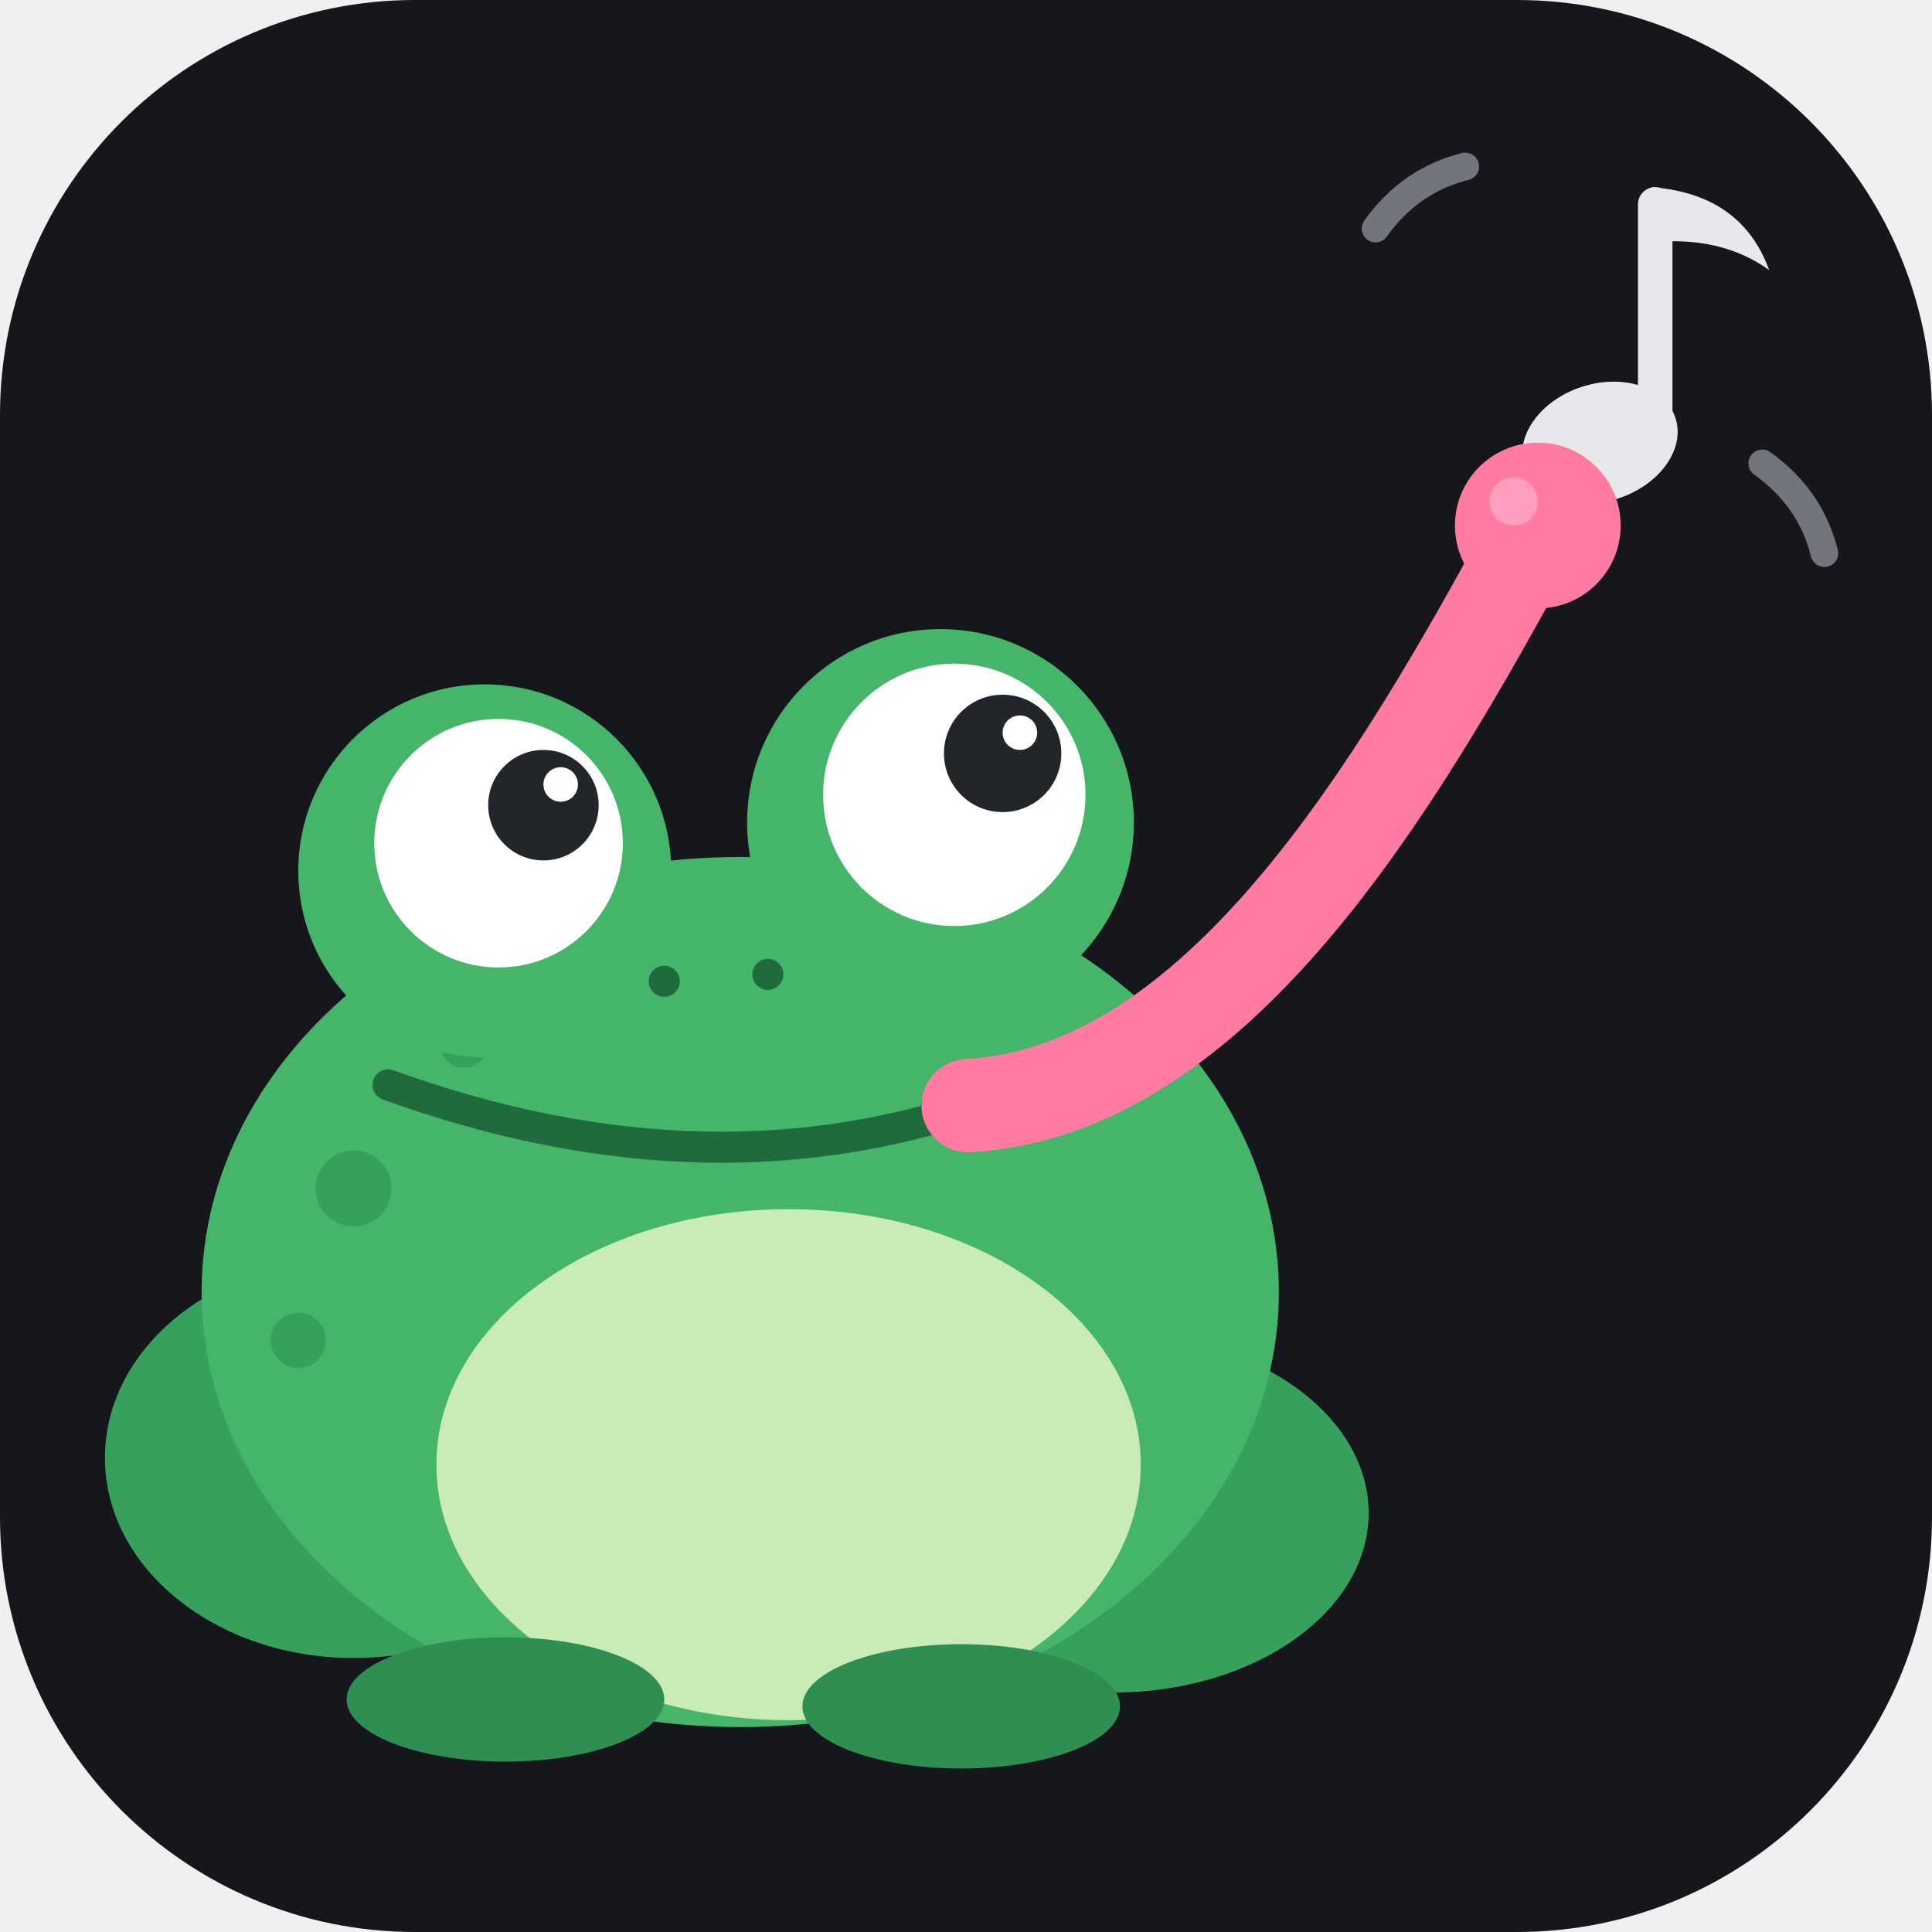
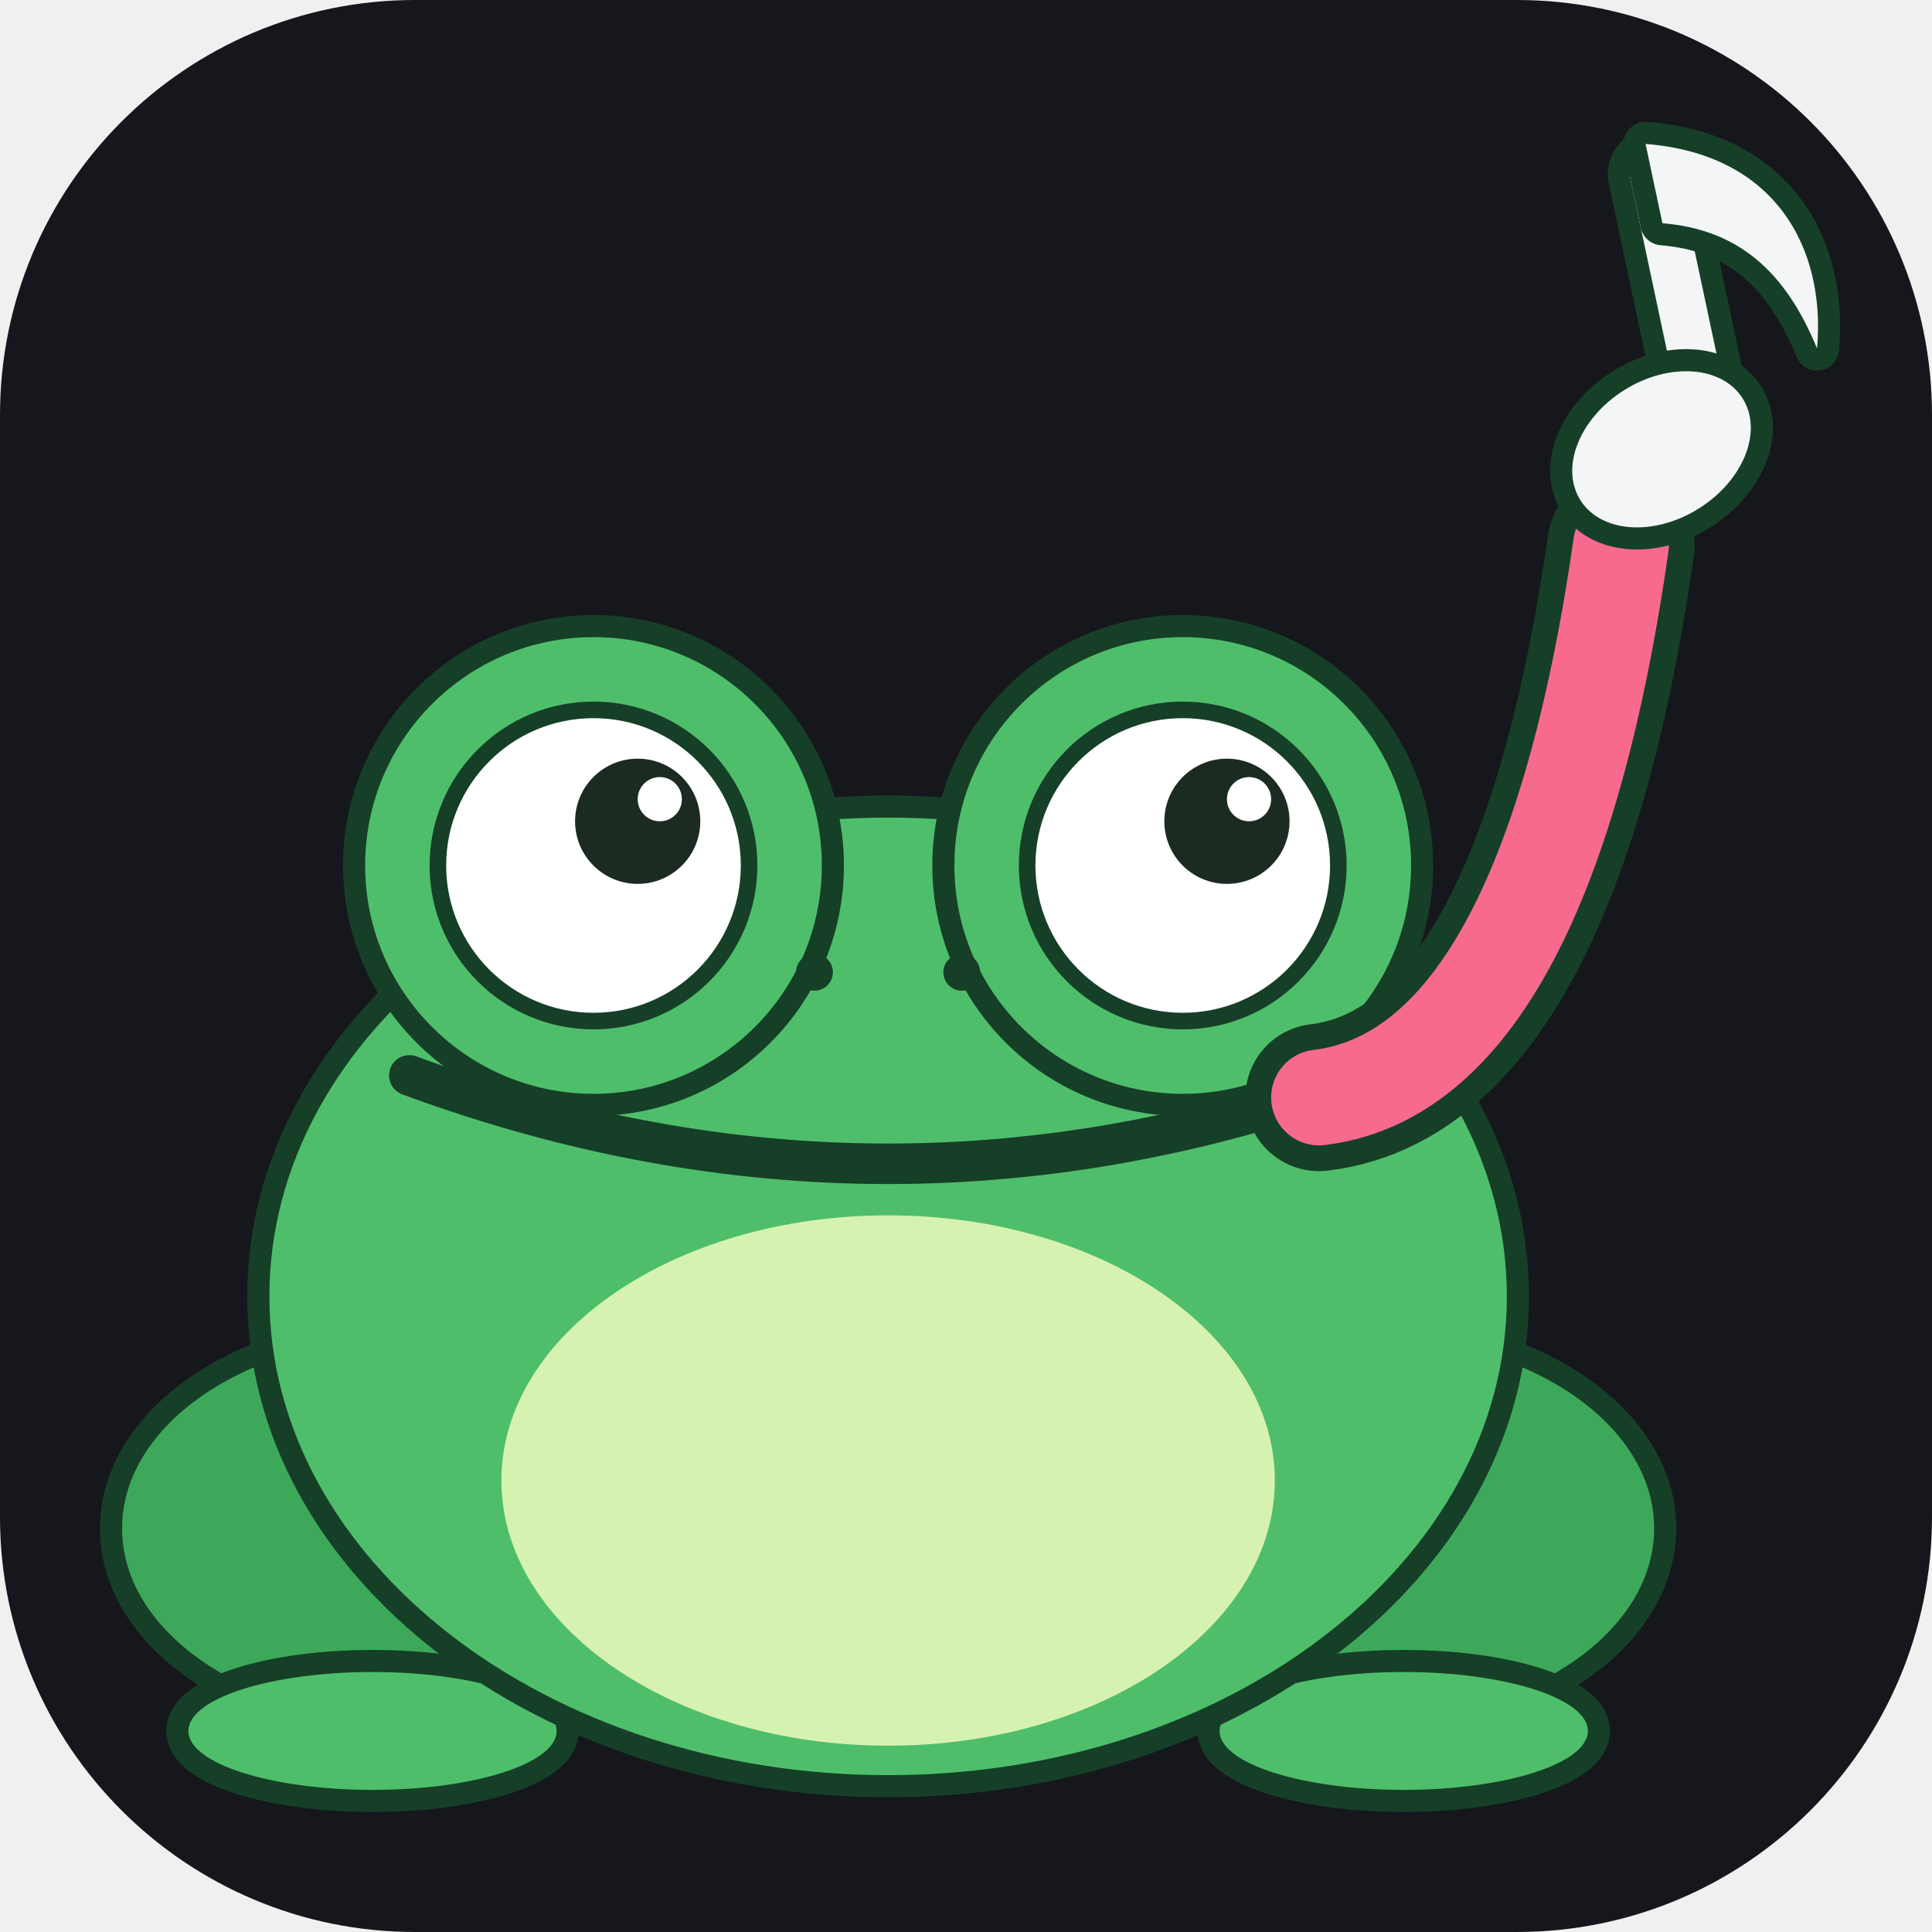
<svg xmlns="http://www.w3.org/2000/svg" viewBox="0 0 512 512">
  <rect width="512" height="512" rx="110" fill="#16171c" />
-   <g transform="translate(15,13) scale(0.915)">
-     <g stroke="#9a9ca6" stroke-width="8" stroke-linecap="round" fill="none" opacity=".7">
-       <path d="M382 52 q10 -14 26 -18" />
-       <path d="M494 120 q14 10 18 26" />
+   <g transform="translate(6,0) scale(0.976)">
+     <g stroke="#163f27" stroke-width="12" stroke-linejoin="round" style="paint-order:stroke">
+       <ellipse cx="105" cy="415" rx="78" ry="52" fill="#3da85a" />
+       <ellipse cx="365" cy="415" rx="78" ry="52" fill="#3da85a" />
+       <ellipse cx="95" cy="470" rx="50" ry="16" fill="#4fbe6b" />
+       <ellipse cx="375" cy="470" rx="50" ry="16" fill="#4fbe6b" />
+       <ellipse cx="235" cy="352" rx="168" ry="130" fill="#4fbe6b" />
+       <ellipse cx="235" cy="402" rx="105" ry="72" fill="#d6f2b0" stroke="none" />
+       <circle cx="155" cy="235" r="62" fill="#4fbe6b" />
+       <circle cx="315" cy="235" r="62" fill="#4fbe6b" />
+       <circle cx="155" cy="235" r="40" fill="#ffffff" stroke-width="9" />
+       <circle cx="315" cy="235" r="40" fill="#ffffff" stroke-width="9" />
+       <circle cx="167" cy="223" r="17" fill="#1c2b22" stroke="none" />
+       <circle cx="327" cy="223" r="17" fill="#1c2b22" stroke="none" />
+       <circle cx="173" cy="217" r="6" fill="#ffffff" stroke="none" />
+       <circle cx="333" cy="217" r="6" fill="#ffffff" stroke="none" />
+       <circle cx="215" cy="264" r="5" fill="#163f27" stroke="none" />
+       <circle cx="255" cy="264" r="5" fill="#163f27" stroke="none" />
+       <path d="M105 292 Q 235 340 365 292" fill="none" stroke-width="11" stroke-linecap="round" />
+       <ellipse cx="356" cy="297" rx="15" ry="10" fill="#163f27" stroke="none" transform="rotate(-24 356 297)" />
+       <path d="M352 298 C 402 292 424 218 434 148" fill="none" stroke="#163f27" stroke-width="40" stroke-linecap="round" />
+       <path d="M352 298 C 402 292 424 218 434 148" fill="none" stroke="#f76a8e" stroke-width="26" stroke-linecap="round" />
+       <g fill="#f4f5f7" transform="rotate(-12 445 122)">
+         <rect x="452" y="42" width="13" height="78" rx="6.5" />
+         <path d="M458 40 C 492 50 500 78 492 104 C 488 82 478 68 458 62 Z" />
+         <ellipse cx="445" cy="122" rx="26" ry="19" transform="rotate(-20 445 122)" />
+       </g>
    </g>
-     <g fill="#e7e8ec">
-       <rect x="458" y="40" width="10" height="76" rx="5" />
-       <path d="M462 40 q26 2 34 24 q-14 -10 -34 -8 z" />
-       <ellipse cx="447" cy="114" rx="23" ry="17" transform="rotate(-18 447 114)" />
-     </g>
-     <ellipse cx="86" cy="408" rx="72" ry="58" fill="#37a05d" />
-     <ellipse cx="306" cy="424" rx="74" ry="52" fill="#37a05d" />
-     <ellipse cx="198" cy="360" rx="156" ry="126" fill="#45b56a" />
-     <g fill="#37a05d">
-       <circle cx="86" cy="330" r="11" />
-       <circle cx="118" cy="288" r="7" />
-       <circle cx="70" cy="374" r="8" />
-     </g>
-     <ellipse cx="212" cy="410" rx="102" ry="74" fill="#c9ecb4" />
-     <g fill="#2f8f52">
-       <ellipse cx="130" cy="478" rx="46" ry="18" />
-       <ellipse cx="262" cy="480" rx="46" ry="18" />
-     </g>
-     <circle cx="124" cy="238" r="54" fill="#45b56a" />
-     <circle cx="256" cy="224" r="56" fill="#45b56a" />
-     <circle cx="128" cy="230" r="36" fill="#ffffff" />
-     <circle cx="260" cy="216" r="38" fill="#ffffff" />
-     <circle cx="141" cy="219" r="16" fill="#22262b" />
-     <circle cx="274" cy="204" r="17" fill="#22262b" />
-     <circle cx="146" cy="213" r="5" fill="#ffffff" />
-     <circle cx="279" cy="198" r="5" fill="#ffffff" />
-     <circle cx="176" cy="270" r="4.5" fill="#1f6b3d" />
-     <circle cx="206" cy="268" r="4.5" fill="#1f6b3d" />
-     <path d="M96 300 Q 190 334 272 304" fill="none" stroke="#1f6b3d" stroke-width="9" stroke-linecap="round" />
-     <ellipse cx="266" cy="306" rx="16" ry="12" fill="#1f6b3d" transform="rotate(-12 266 306)" />
-     <path d="M264 306 C 336 302 388 214 428 140" fill="none" stroke="#ff7ba2" stroke-width="27" stroke-linecap="round" />
-     <circle cx="429" cy="138" r="24" fill="#ff7ba2" />
-     <circle cx="422" cy="131" r="7" fill="#ffa8c4" opacity=".8" />
  </g>
</svg>
